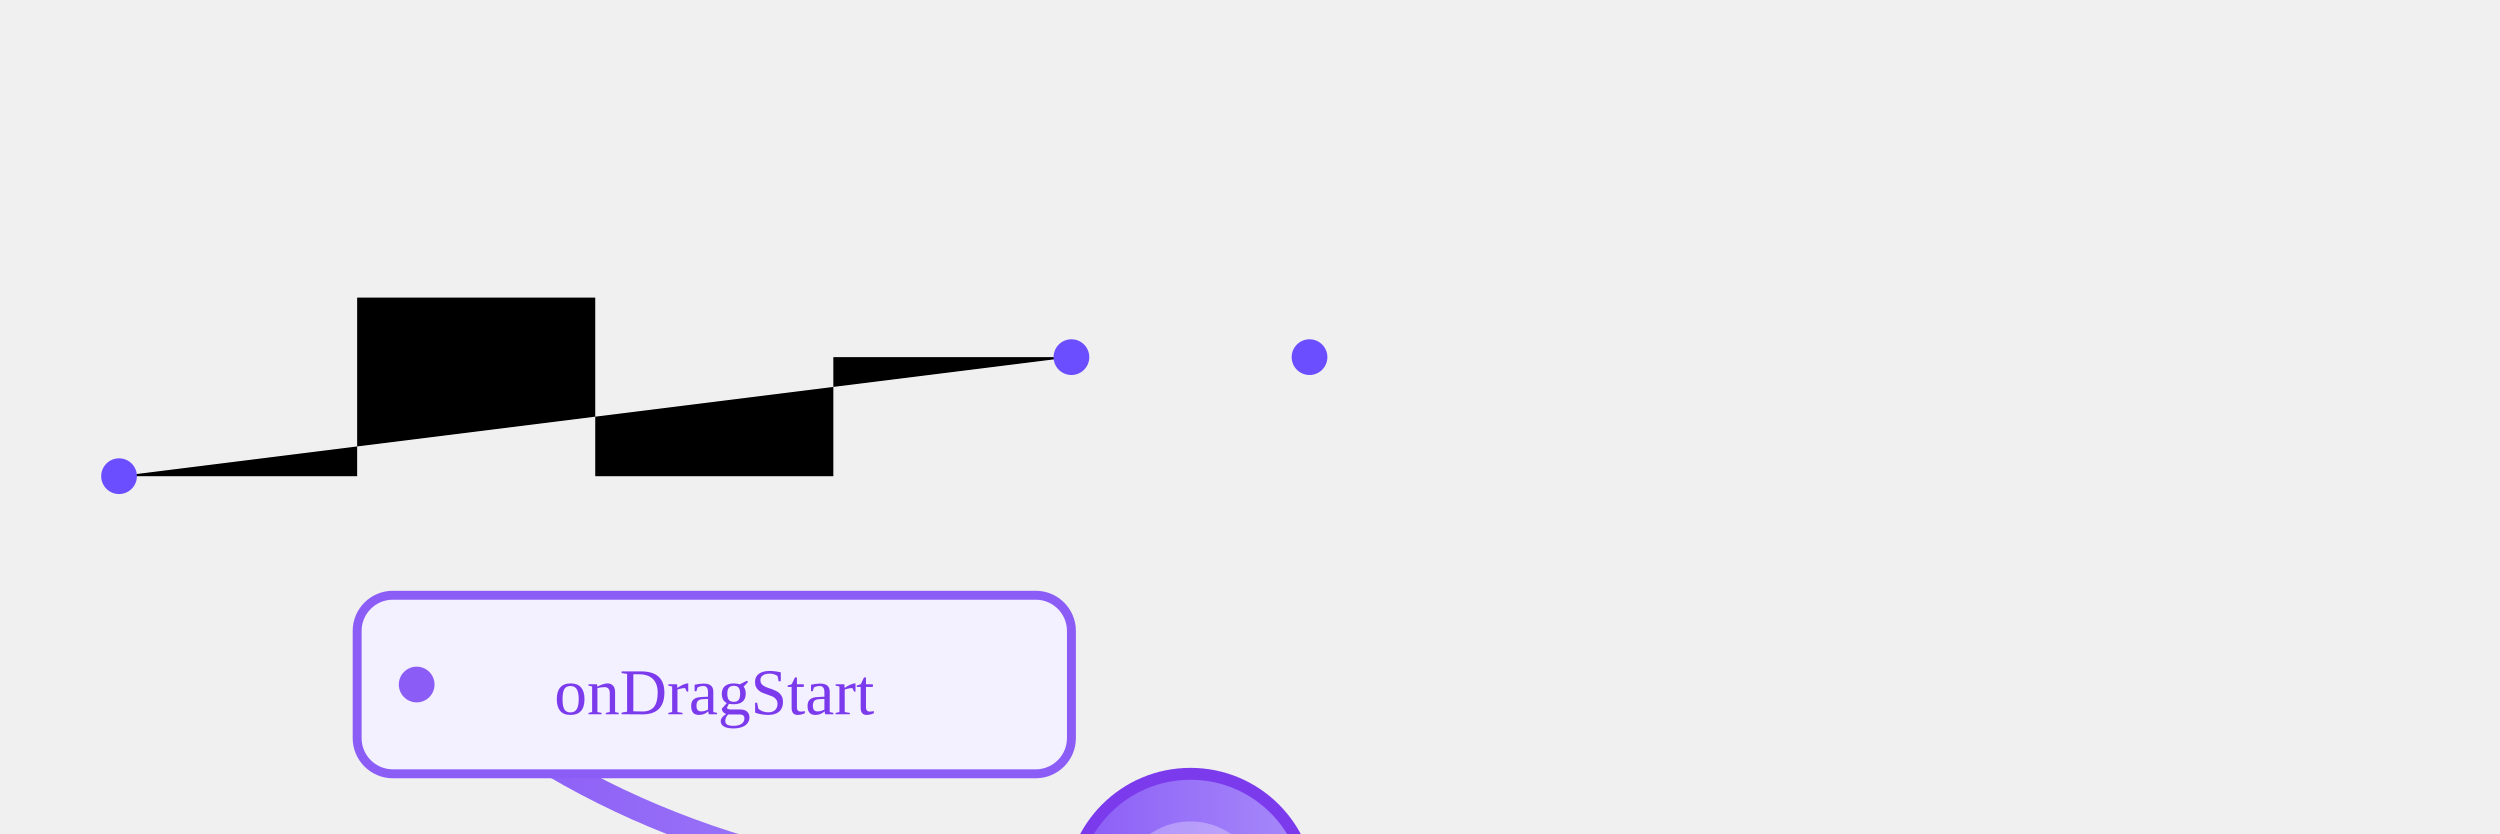
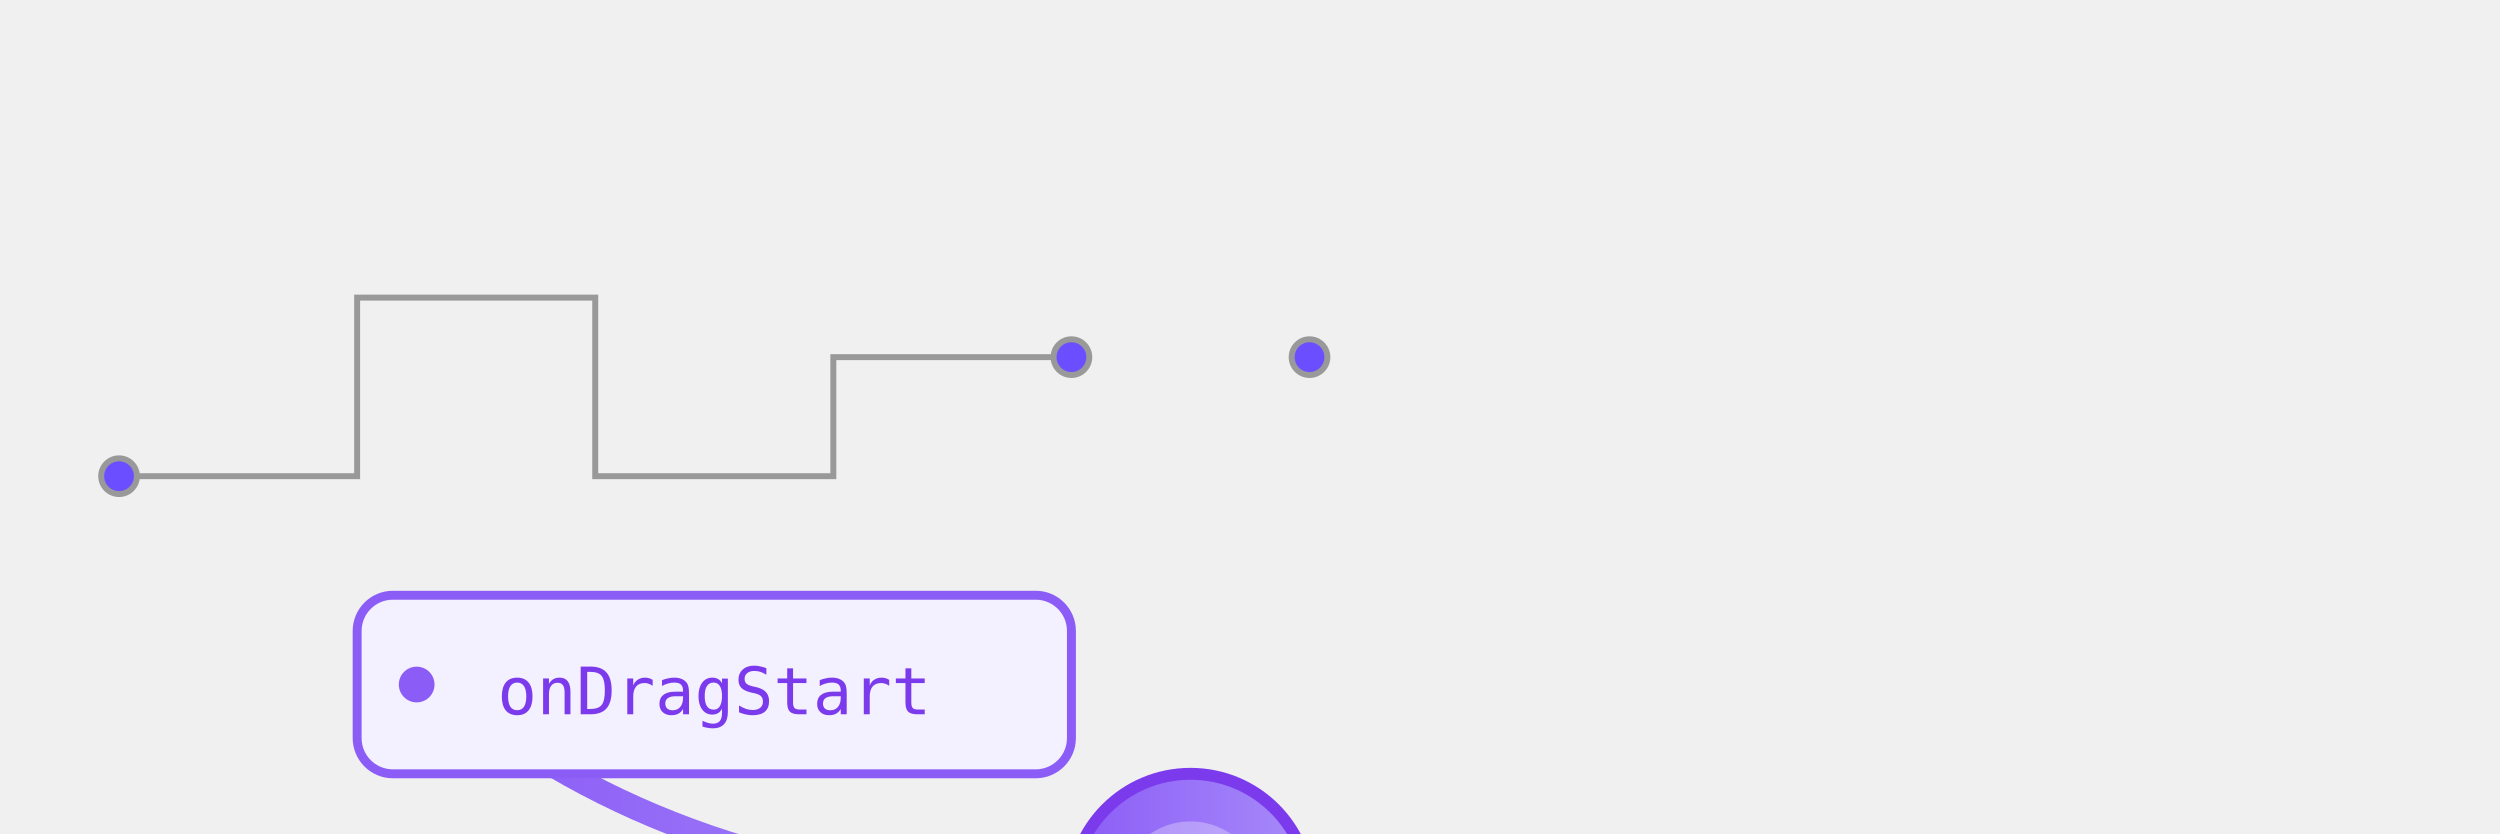
<svg xmlns="http://www.w3.org/2000/svg" width="420" height="140" viewBox="0 0 420 140">
  <defs>
    <linearGradient id="connectors-connectorGradient" x1="0%" y1="0%" x2="100%" y2="0%">
      <stop offset="0%" style="stop-color:#8B5CF6;stop-opacity:1" />
      <stop offset="100%" style="stop-color:#A78BFA;stop-opacity:1" />
    </linearGradient>
  </defs>
  <circle cx="200" cy="150" r="20" fill="url(#connectors-connectorGradient)" stroke="#7C3AED" stroke-width="2" />
  <circle cx="200" cy="150" r="12" fill="#FFFFFF" opacity="0.3" />
  <g>
    <path d="M180 150 Q120 150 80 120" fill="none" stroke="url(#connectors-connectorGradient)" stroke-width="4" stroke-linecap="round" />
    <circle cx="80" cy="120" r="6" fill="url(#connectors-connectorGradient)" />
    <circle cx="80" cy="120" r="3" fill="#FFFFFF" opacity="0.8" />
  </g>
  <g>
    <path d="M220 150 Q280 150 320 180" fill="none" stroke="url(#connectors-connectorGradient)" stroke-width="4" stroke-linecap="round" />
    <circle cx="320" cy="180" r="6" fill="url(#connectors-connectorGradient)" />
    <circle cx="320" cy="180" r="3" fill="#FFFFFF" opacity="0.8" />
  </g>
-   <g transform="translate(60, 100)">
-     <rect x="0" y="0" width="120" height="30" fill="#F3F0FF" stroke="#8B5CF6" stroke-width="1.5" rx="6" />
-     <text x="60" y="20" text-anchor="middle" font-size="11" fill="#7C3AED" font-weight="500">onDragStart</text>
-     <circle cx="10" cy="15" r="3" fill="#8B5CF6" />
-   </g>
-   <g transform="translate(220, 160)">
-     <rect x="0" y="0" width="160" height="30" fill="#F3F0FF" stroke="#8B5CF6" stroke-width="1.5" rx="6" />
-     <text x="80" y="20" text-anchor="middle" font-size="11" fill="#7C3AED" font-weight="500">publishCreateRequested</text>
-     <circle cx="10" cy="15" r="3" fill="#8B5CF6" />
+   <g font-family="'SF Mono', 'Monaco', monospace">
+     <g transform="translate(60, 100)">
+       <rect x="0" y="0" width="120" height="30" fill="#F3F0FF" stroke="#8B5CF6" stroke-width="1.5" rx="6" />
+       <text x="60" y="20" text-anchor="middle" font-size="11" fill="#7C3AED" font-weight="500">onDragStart</text>
+       <circle cx="10" cy="15" r="3" fill="#8B5CF6" />
+     </g>
+     <g transform="translate(220, 160)">
+       <rect x="0" y="0" width="160" height="30" fill="#F3F0FF" stroke="#8B5CF6" stroke-width="1.5" rx="6" />
+       <text x="80" y="20" text-anchor="middle" font-size="11" fill="#7C3AED" font-weight="500">publishCreateRequested</text>
+       <circle cx="10" cy="15" r="3" fill="#8B5CF6" />
+     </g>
  </g>
  <rect x="10" y="10" width="220" height="40" fill="url(#violetGrad)" rx="6" />
-   <path d="M20 80 h40 v-30 h40 v30 h40 v-20 h40" />
-   <circle cx="20" cy="80" r="3" fill="#6B4EFF" />
-   <circle cx="180" cy="60" r="3" fill="#6B4EFF" />
-   <circle cx="220" cy="60" r="3" fill="#6B4EFF" />
+   <g stroke="#999" fill="none">
+     <path d="M20 80 h40 v-30 h40 v30 h40 v-20 h40" />
+     <circle cx="20" cy="80" r="3" fill="#6B4EFF" />
+     <circle cx="180" cy="60" r="3" fill="#6B4EFF" />
+     <circle cx="220" cy="60" r="3" fill="#6B4EFF" />
+   </g>
</svg>
